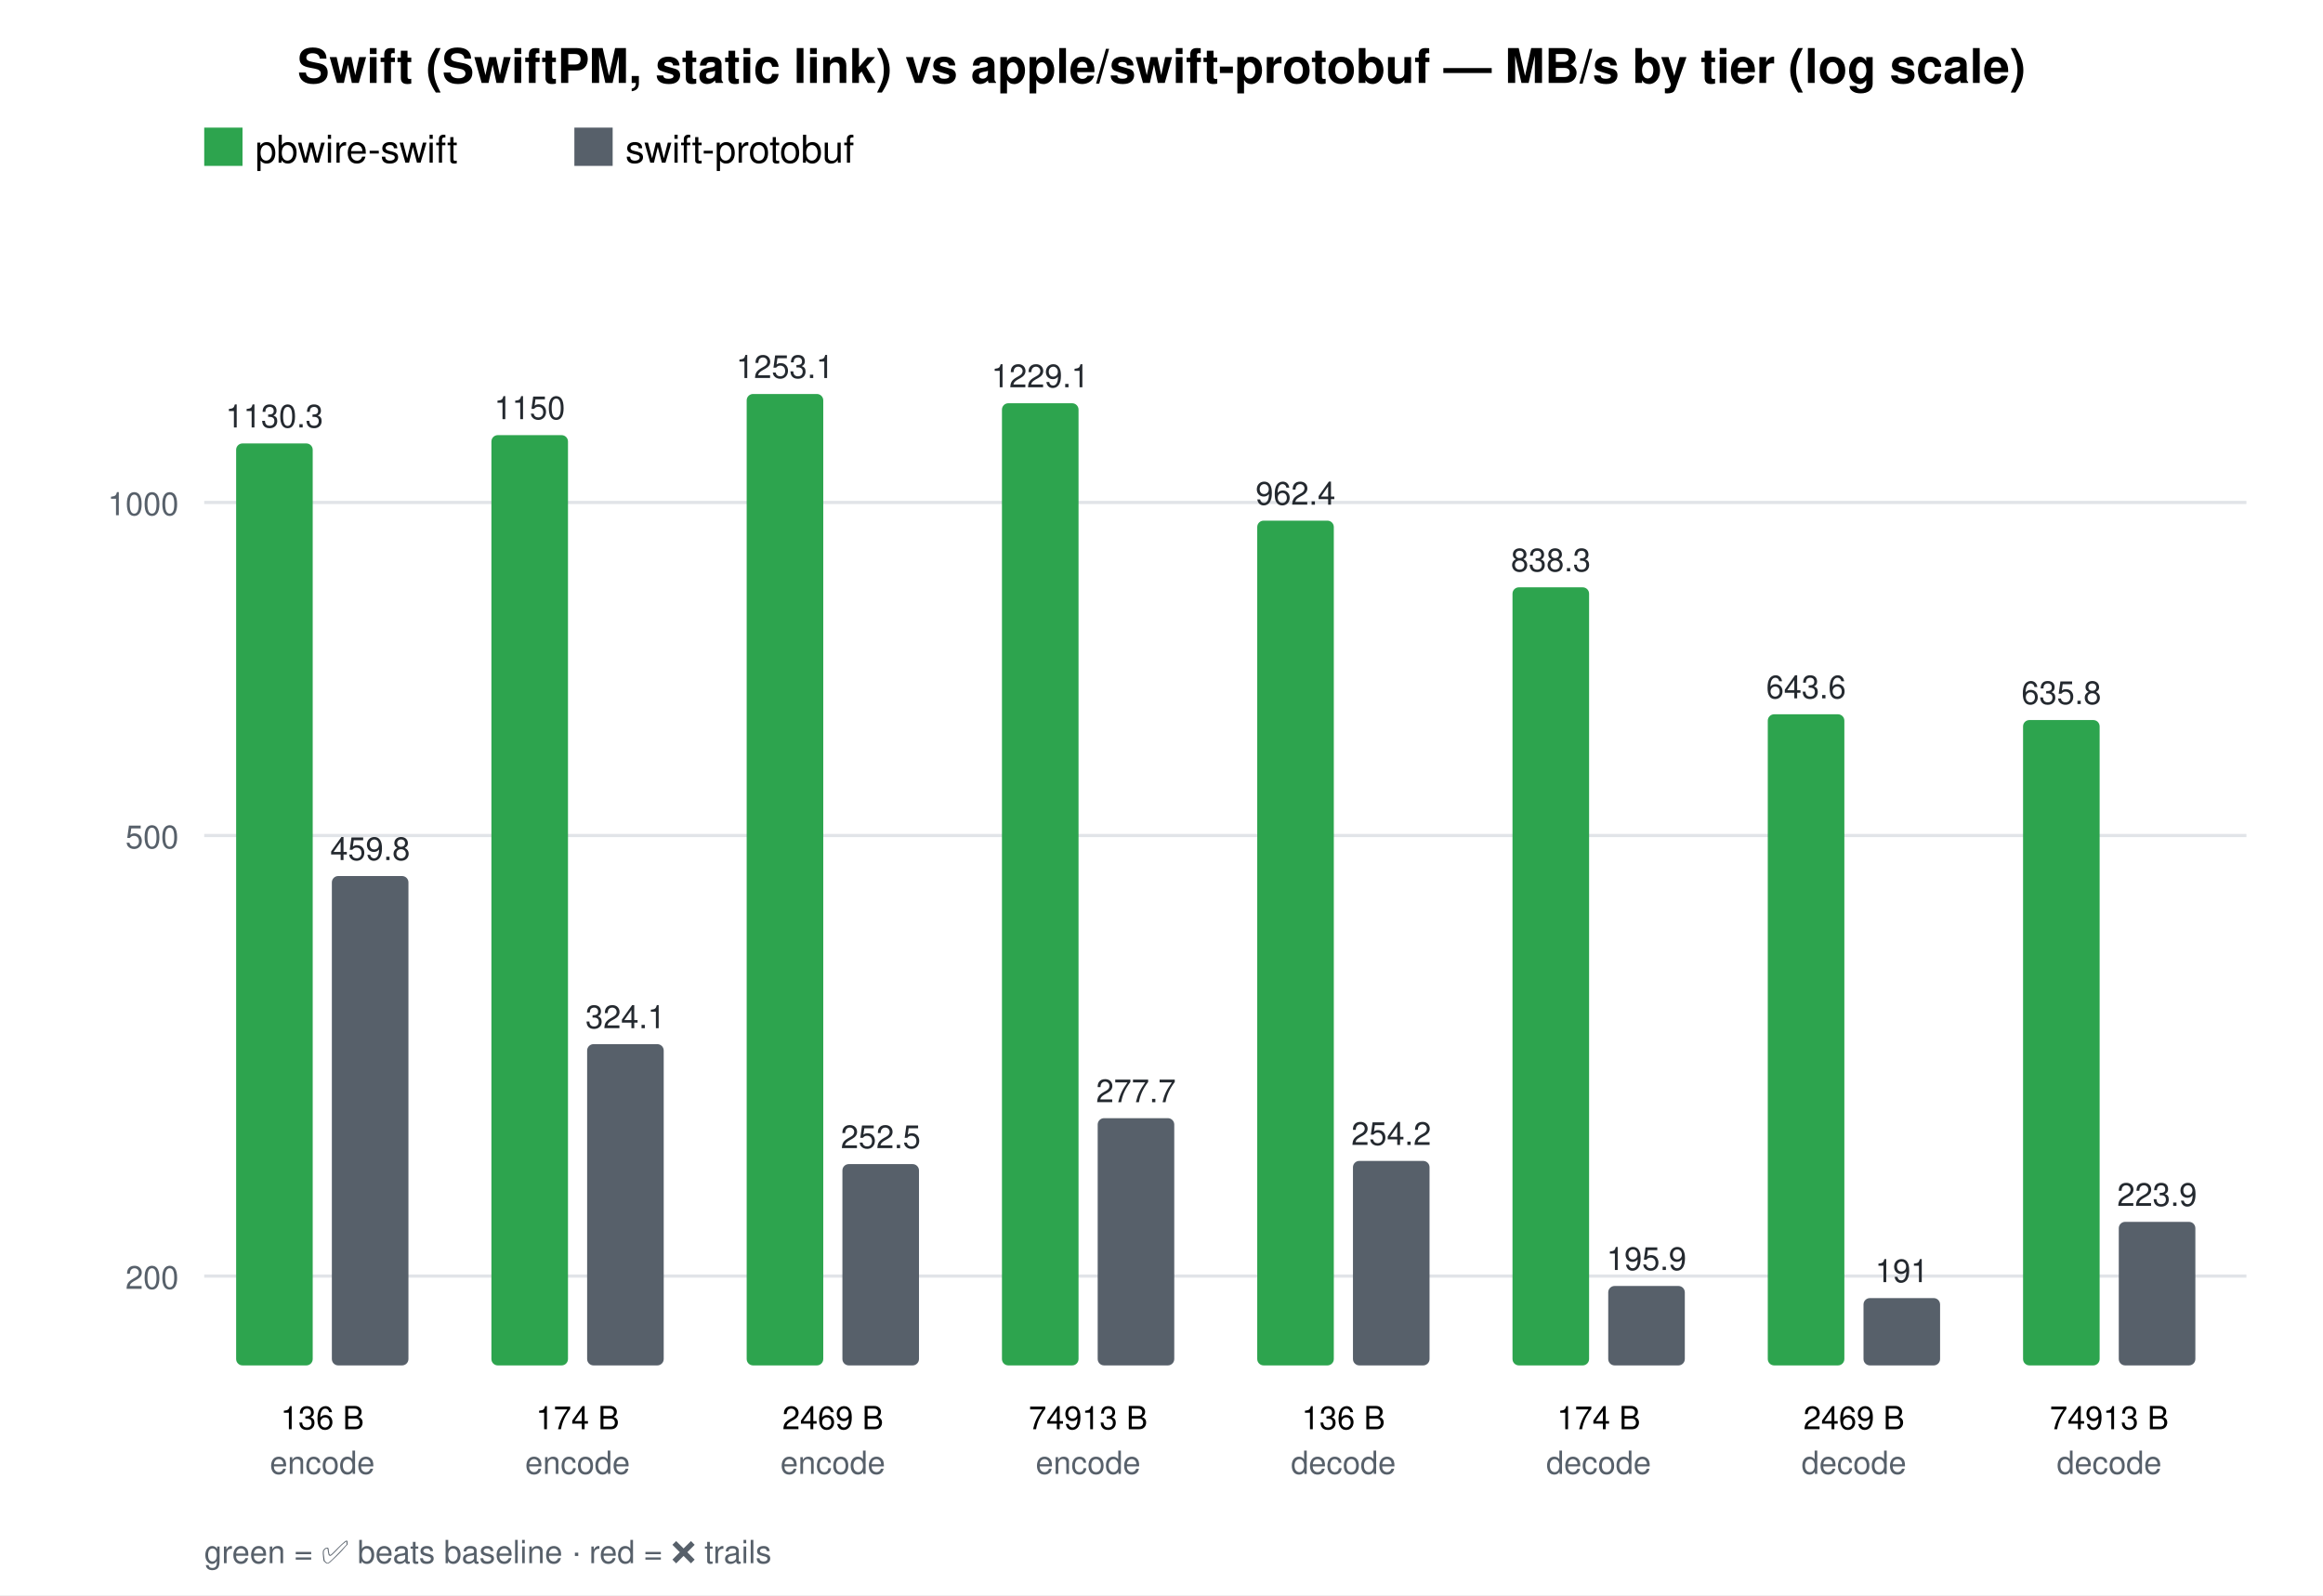
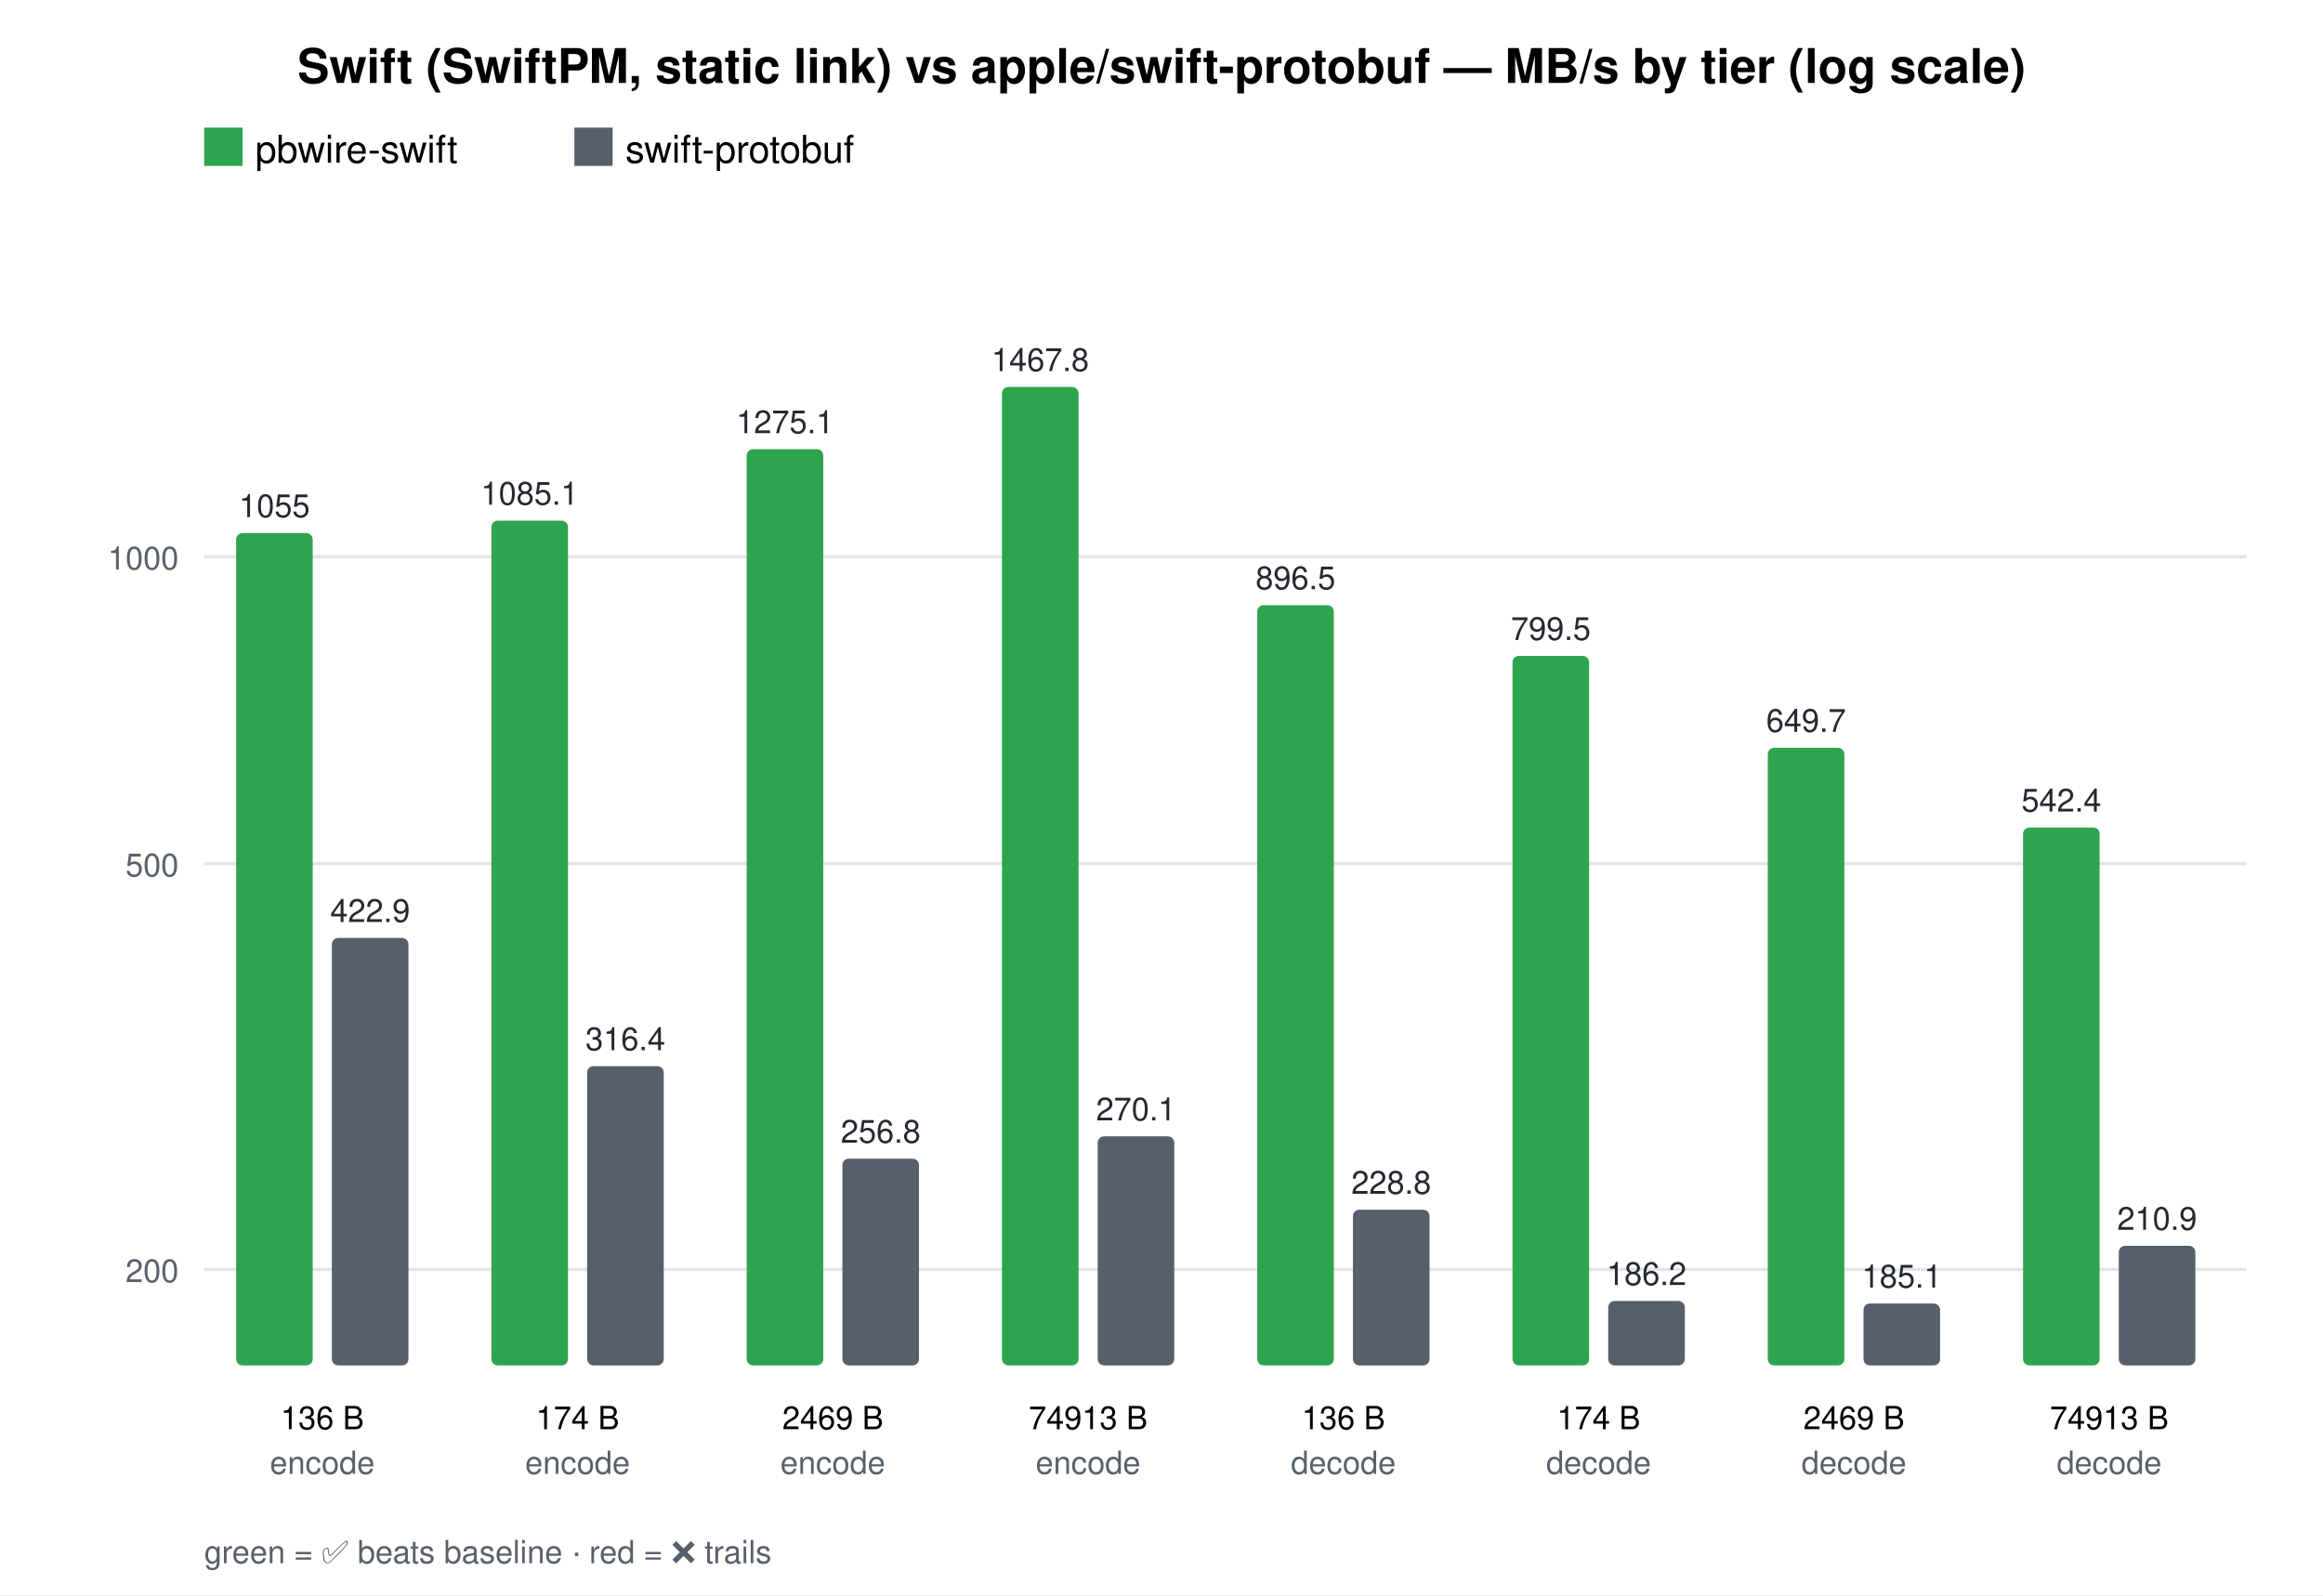
<svg xmlns="http://www.w3.org/2000/svg" width="728" height="500" font-family="Helvetica, Arial, sans-serif">
  <rect width="728" height="500" fill="#ffffff" />
  <text x="364.0" y="26" text-anchor="middle" font-size="15" font-weight="bold">Swift (SwiftPM, static link) vs apple/swift-protobuf — MB/s by tier (log scale)</text>
  <rect x="64" y="40" width="12" height="12" fill="#2da44e" />
  <text x="80" y="51" font-size="12">pbwire-swift</text>
  <rect x="180.0" y="40" width="12" height="12" fill="#57606a" />
  <text x="196.0" y="51" font-size="12">swift-protobuf</text>
-   <line x1="64" y1="400.0" x2="704" y2="400.0" stroke="#e1e4e8" />
-   <text x="56" y="404.0" text-anchor="end" font-size="10" fill="#57606a">200</text>
-   <line x1="64" y1="261.9" x2="704" y2="261.9" stroke="#e1e4e8" />
-   <text x="56" y="265.9" text-anchor="end" font-size="10" fill="#57606a">500</text>
-   <line x1="64" y1="157.5" x2="704" y2="157.5" stroke="#e1e4e8" />
-   <text x="56" y="161.5" text-anchor="end" font-size="10" fill="#57606a">1000</text>
+   <line x1="64" y1="397.9" x2="704" y2="397.9" stroke="#e1e4e8" />
+   <text x="56" y="401.9" text-anchor="end" font-size="10" fill="#57606a">200</text>
+   <line x1="64" y1="270.7" x2="704" y2="270.7" stroke="#e1e4e8" />
+   <text x="56" y="274.7" text-anchor="end" font-size="10" fill="#57606a">500</text>
+   <line x1="64" y1="174.5" x2="704" y2="174.5" stroke="#e1e4e8" />
+   <text x="56" y="178.5" text-anchor="end" font-size="10" fill="#57606a">1000</text>
  <text x="101.0" y="448" text-anchor="middle" font-size="10">136 B</text>
  <text x="101.0" y="462" text-anchor="middle" font-size="10" fill="#57606a">encode</text>
-   <rect x="74.0" y="139.0" width="24" height="289.0" rx="2" fill="#2da44e" />
-   <text x="86.0" y="134.0" text-anchor="middle" font-size="10" fill="#24292f">1130.3</text>
-   <rect x="104.0" y="274.6" width="24" height="153.4" rx="2" fill="#57606a" />
-   <text x="116.0" y="269.6" text-anchor="middle" font-size="10" fill="#24292f">459.8</text>
+   <rect x="74.0" y="167.1" width="24" height="260.9" rx="2" fill="#2da44e" />
+   <text x="86.0" y="162.1" text-anchor="middle" font-size="10" fill="#24292f">1055</text>
+   <rect x="104.0" y="294.0" width="24" height="134.0" rx="2" fill="#57606a" />
+   <text x="116.0" y="289.0" text-anchor="middle" font-size="10" fill="#24292f">422.9</text>
  <text x="181.0" y="448" text-anchor="middle" font-size="10">174 B</text>
  <text x="181.0" y="462" text-anchor="middle" font-size="10" fill="#57606a">encode</text>
-   <rect x="154.0" y="136.4" width="24" height="291.6" rx="2" fill="#2da44e" />
-   <text x="166.0" y="131.4" text-anchor="middle" font-size="10" fill="#24292f">1150</text>
-   <rect x="184.0" y="327.3" width="24" height="100.7" rx="2" fill="#57606a" />
-   <text x="196.0" y="322.3" text-anchor="middle" font-size="10" fill="#24292f">324.1</text>
+   <rect x="154.0" y="163.2" width="24" height="264.8" rx="2" fill="#2da44e" />
+   <text x="166.0" y="158.2" text-anchor="middle" font-size="10" fill="#24292f">1085.1</text>
+   <rect x="184.0" y="334.2" width="24" height="93.8" rx="2" fill="#57606a" />
+   <text x="196.0" y="329.2" text-anchor="middle" font-size="10" fill="#24292f">316.4</text>
  <text x="261.0" y="448" text-anchor="middle" font-size="10">2469 B</text>
  <text x="261.0" y="462" text-anchor="middle" font-size="10" fill="#57606a">encode</text>
-   <rect x="234.0" y="123.5" width="24" height="304.5" rx="2" fill="#2da44e" />
-   <text x="246.0" y="118.5" text-anchor="middle" font-size="10" fill="#24292f">1253.1</text>
-   <rect x="264.0" y="364.9" width="24" height="63.1" rx="2" fill="#57606a" />
-   <text x="276.0" y="359.9" text-anchor="middle" font-size="10" fill="#24292f">252.5</text>
+   <rect x="234.0" y="140.8" width="24" height="287.2" rx="2" fill="#2da44e" />
+   <text x="246.0" y="135.8" text-anchor="middle" font-size="10" fill="#24292f">1275.1</text>
+   <rect x="264.0" y="363.2" width="24" height="64.8" rx="2" fill="#57606a" />
+   <text x="276.0" y="358.2" text-anchor="middle" font-size="10" fill="#24292f">256.8</text>
  <text x="341.0" y="448" text-anchor="middle" font-size="10">74913 B</text>
  <text x="341.0" y="462" text-anchor="middle" font-size="10" fill="#57606a">encode</text>
-   <rect x="314.0" y="126.4" width="24" height="301.6" rx="2" fill="#2da44e" />
-   <text x="326.0" y="121.4" text-anchor="middle" font-size="10" fill="#24292f">1229.1</text>
-   <rect x="344.0" y="350.5" width="24" height="77.5" rx="2" fill="#57606a" />
-   <text x="356.0" y="345.5" text-anchor="middle" font-size="10" fill="#24292f">277.7</text>
+   <rect x="314.0" y="121.3" width="24" height="306.7" rx="2" fill="#2da44e" />
+   <text x="326.0" y="116.3" text-anchor="middle" font-size="10" fill="#24292f">1467.8</text>
+   <rect x="344.0" y="356.2" width="24" height="71.8" rx="2" fill="#57606a" />
+   <text x="356.0" y="351.2" text-anchor="middle" font-size="10" fill="#24292f">270.1</text>
  <text x="421.0" y="448" text-anchor="middle" font-size="10">136 B</text>
  <text x="421.0" y="462" text-anchor="middle" font-size="10" fill="#57606a">decode</text>
-   <rect x="394.0" y="163.2" width="24" height="264.8" rx="2" fill="#2da44e" />
-   <text x="406.0" y="158.2" text-anchor="middle" font-size="10" fill="#24292f">962.4</text>
-   <rect x="424.0" y="363.9" width="24" height="64.1" rx="2" fill="#57606a" />
-   <text x="436.0" y="358.9" text-anchor="middle" font-size="10" fill="#24292f">254.2</text>
+   <rect x="394.0" y="189.7" width="24" height="238.3" rx="2" fill="#2da44e" />
+   <text x="406.0" y="184.7" text-anchor="middle" font-size="10" fill="#24292f">896.5</text>
+   <rect x="424.0" y="379.2" width="24" height="48.8" rx="2" fill="#57606a" />
+   <text x="436.0" y="374.2" text-anchor="middle" font-size="10" fill="#24292f">228.8</text>
  <text x="501.0" y="448" text-anchor="middle" font-size="10">174 B</text>
  <text x="501.0" y="462" text-anchor="middle" font-size="10" fill="#57606a">decode</text>
-   <rect x="474.0" y="184.1" width="24" height="243.9" rx="2" fill="#2da44e" />
-   <text x="486.0" y="179.1" text-anchor="middle" font-size="10" fill="#24292f">838.3</text>
-   <rect x="504.0" y="403.1" width="24" height="24.9" rx="2" fill="#57606a" />
-   <text x="516.0" y="398.1" text-anchor="middle" font-size="10" fill="#24292f">195.9</text>
+   <rect x="474.0" y="205.6" width="24" height="222.4" rx="2" fill="#2da44e" />
+   <text x="486.0" y="200.6" text-anchor="middle" font-size="10" fill="#24292f">799.5</text>
+   <rect x="504.0" y="407.8" width="24" height="20.2" rx="2" fill="#57606a" />
+   <text x="516.0" y="402.8" text-anchor="middle" font-size="10" fill="#24292f">186.2</text>
  <text x="581.0" y="448" text-anchor="middle" font-size="10">2469 B</text>
  <text x="581.0" y="462" text-anchor="middle" font-size="10" fill="#57606a">decode</text>
-   <rect x="554.0" y="223.9" width="24" height="204.1" rx="2" fill="#2da44e" />
-   <text x="566.0" y="218.9" text-anchor="middle" font-size="10" fill="#24292f">643.6</text>
-   <rect x="584.0" y="406.9" width="24" height="21.1" rx="2" fill="#57606a" />
-   <text x="596.0" y="401.9" text-anchor="middle" font-size="10" fill="#24292f">191</text>
+   <rect x="554.0" y="234.4" width="24" height="193.6" rx="2" fill="#2da44e" />
+   <text x="566.0" y="229.4" text-anchor="middle" font-size="10" fill="#24292f">649.7</text>
+   <rect x="584.0" y="408.6" width="24" height="19.4" rx="2" fill="#57606a" />
+   <text x="596.0" y="403.6" text-anchor="middle" font-size="10" fill="#24292f">185.1</text>
  <text x="661.0" y="448" text-anchor="middle" font-size="10">74913 B</text>
  <text x="661.0" y="462" text-anchor="middle" font-size="10" fill="#57606a">decode</text>
-   <rect x="634.0" y="225.7" width="24" height="202.3" rx="2" fill="#2da44e" />
-   <text x="646.0" y="220.7" text-anchor="middle" font-size="10" fill="#24292f">635.8</text>
-   <rect x="664.0" y="383.0" width="24" height="45.0" rx="2" fill="#57606a" />
-   <text x="676.0" y="378.0" text-anchor="middle" font-size="10" fill="#24292f">223.9</text>
+   <rect x="634.0" y="259.4" width="24" height="168.6" rx="2" fill="#2da44e" />
+   <text x="646.0" y="254.4" text-anchor="middle" font-size="10" fill="#24292f">542.4</text>
+   <rect x="664.0" y="390.5" width="24" height="37.5" rx="2" fill="#57606a" />
+   <text x="676.0" y="385.5" text-anchor="middle" font-size="10" fill="#24292f">210.9</text>
  <text x="64" y="490" font-size="10" fill="#57606a">green = ✅ beats baseline · red = ❌ trails</text>
</svg>
